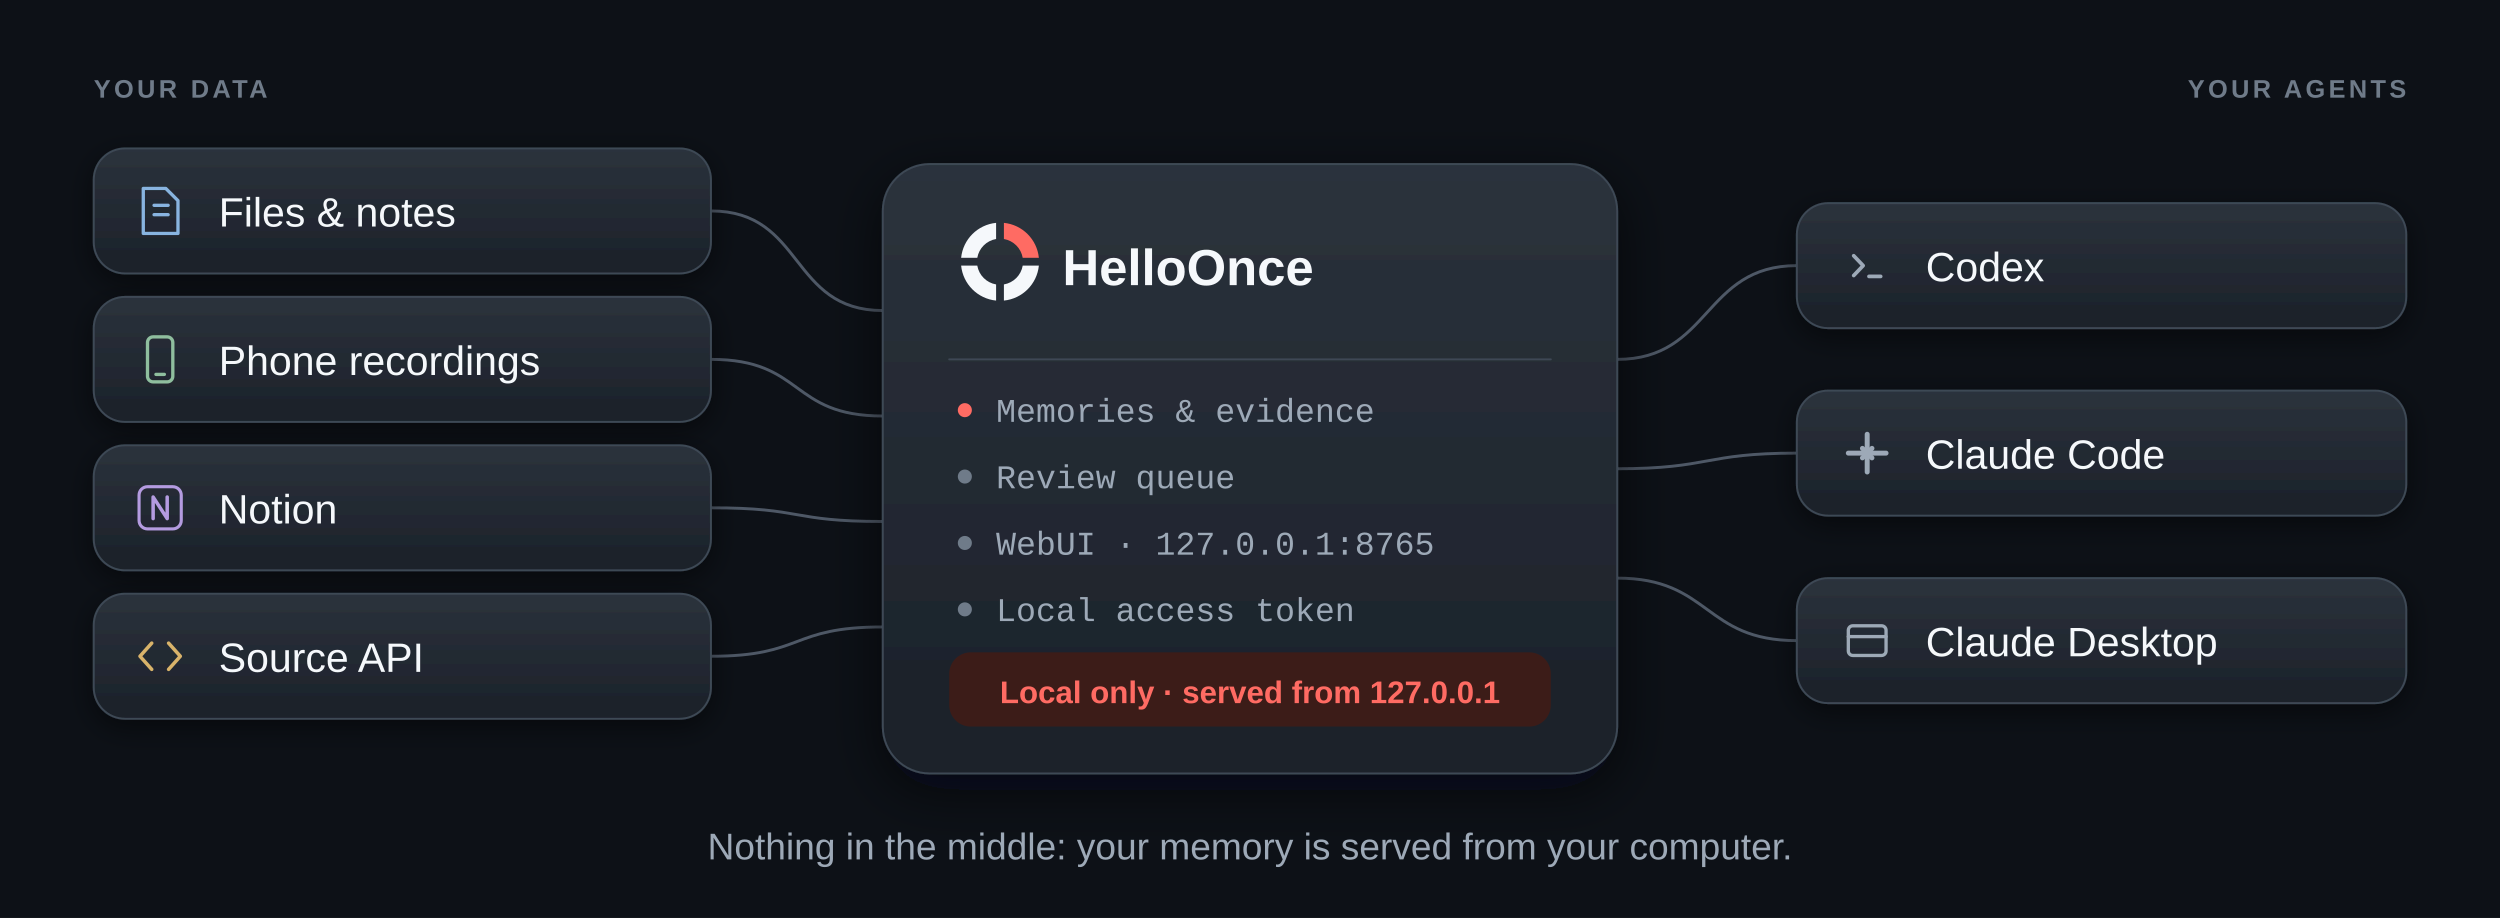
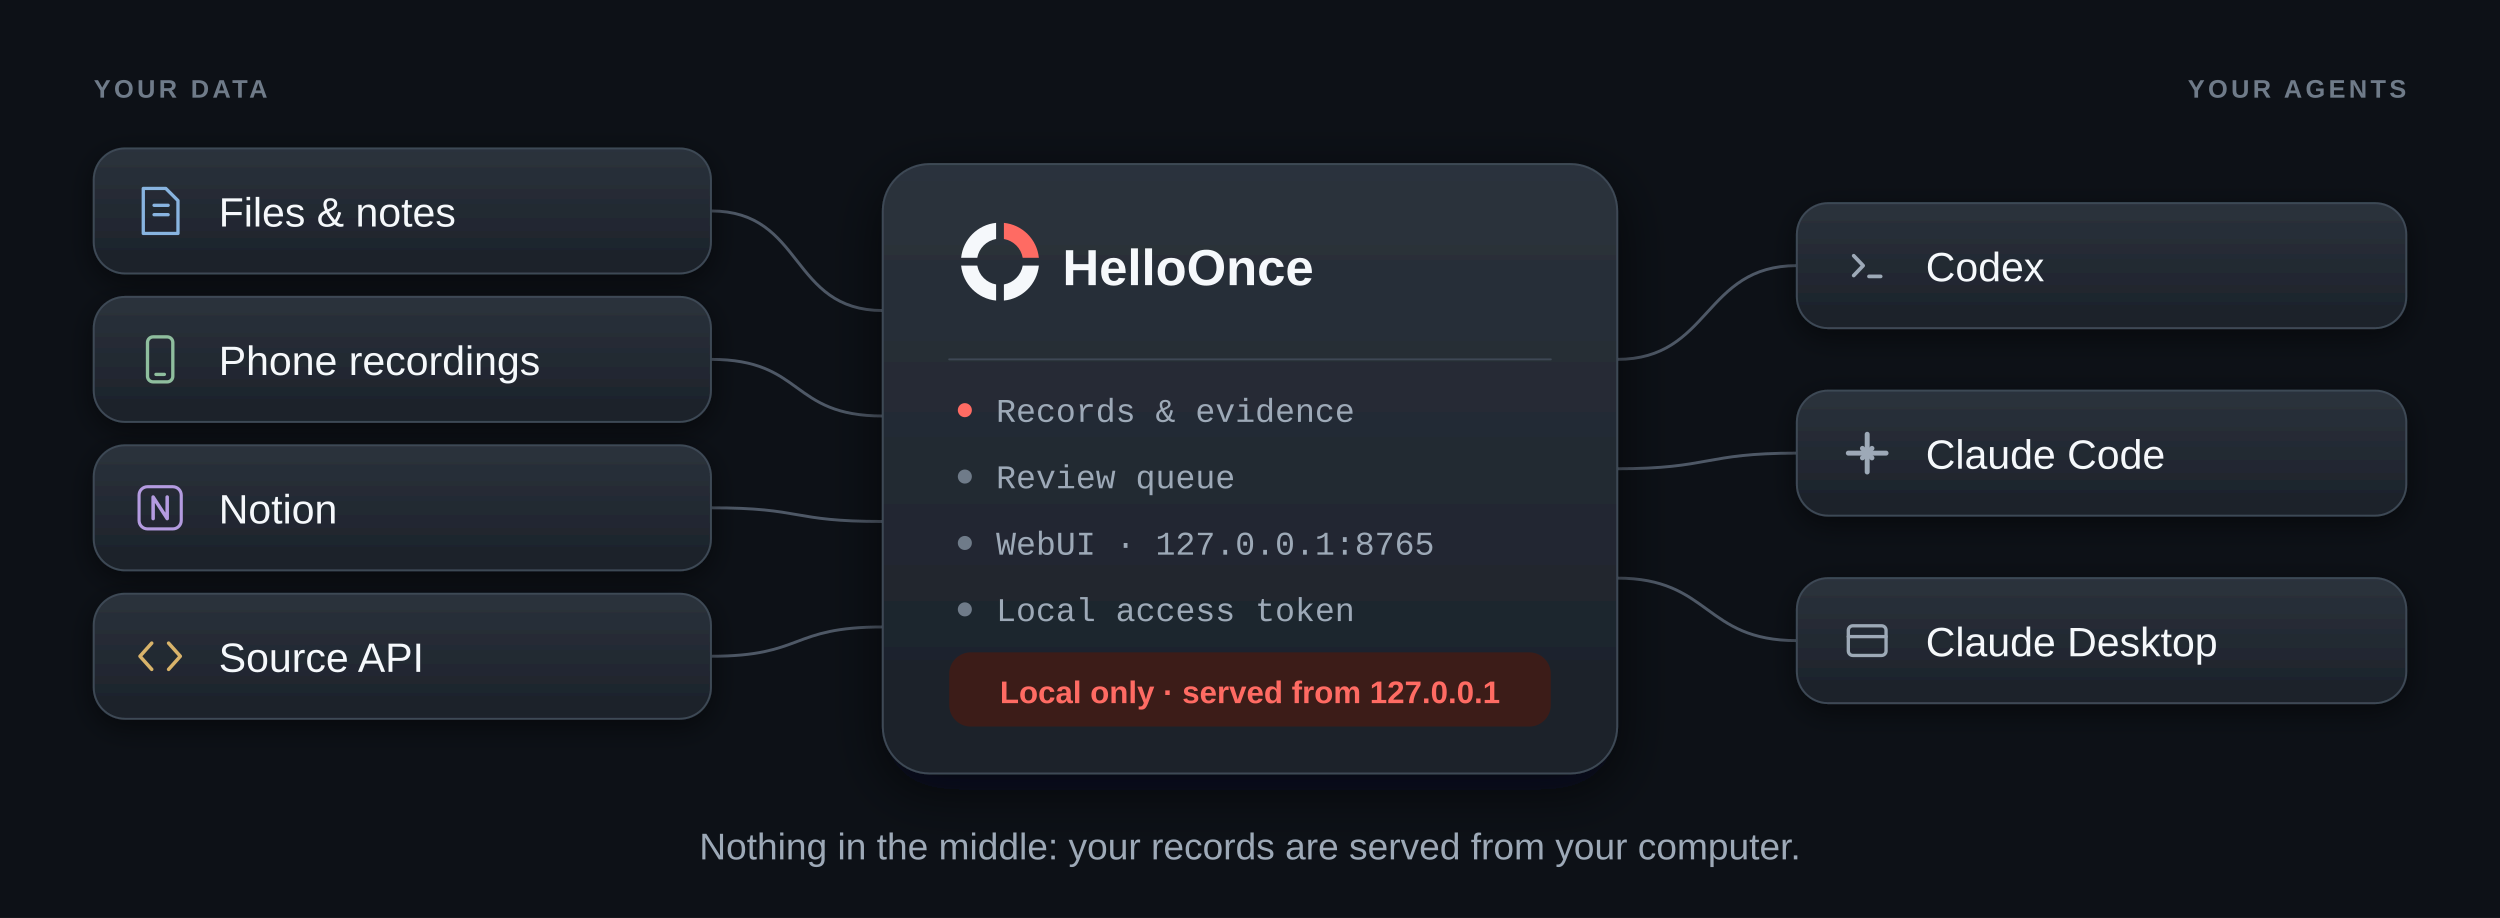
<svg xmlns="http://www.w3.org/2000/svg" viewBox="0 0 1280 470" width="1280" height="470" role="img" aria-label="Files, phone recordings, Notion and the source API flow into HelloOnce on your computer, which serves Codex, Claude Code and Claude Desktop over MCP.">
  <defs>
    <radialGradient id="halo" cx="50%" cy="50%" r="50%">
      <stop offset="0" stop-color="#FF7A70" stop-opacity=".55" />
      <stop offset=".45" stop-color="#FF7A70" stop-opacity=".18" />
      <stop offset="1" stop-color="#FF7A70" stop-opacity="0" />
    </radialGradient>
    <linearGradient id="cardGrad" x1="0" y1="0" x2="0" y2="1">
      <stop offset="0" stop-color="#2B323C" />
      <stop offset="1" stop-color="#1B2129" />
    </linearGradient>
    <linearGradient id="cardAltGrad" x1="0" y1="0" x2="0" y2="1">
      <stop offset="0" stop-color="#39424F" />
      <stop offset="1" stop-color="#262E38" />
    </linearGradient>
    <filter id="soft" x="-30%" y="-30%" width="160%" height="180%">
      <feDropShadow dx="0" dy="8" stdDeviation="14" flood-color="rgba(1,4,9,.62)" flood-opacity="1" />
    </filter>
    <filter id="softSm" x="-30%" y="-30%" width="160%" height="180%">
      <feDropShadow dx="0" dy="4" stdDeviation="7" flood-color="rgba(1,4,9,.62)" flood-opacity=".8" />
    </filter>
  </defs>
  <style>
  .s{font-family:-apple-system, BlinkMacSystemFont, 'Segoe UI Variable Display', 'Segoe UI', 'Helvetica Neue', Arial, 'Microsoft YaHei', 'PingFang SC', 'Hiragino Sans GB', 'Noto Sans CJK SC', sans-serif}
  .m{font-family:ui-monospace, SFMono-Regular, 'SF Mono', Menlo, Consolas, 'Liberation Mono', 'Microsoft YaHei', monospace}
  .rise{opacity:0;animation:rise .9s cubic-bezier(.16,.84,.32,1) both}
  @keyframes rise{from{opacity:0;transform:translateY(14px);filter:blur(6px)}to{opacity:1;transform:none;filter:blur(0)}}
  @keyframes breathe{0%,100%{opacity:.45;transform:scale(.96)}50%{opacity:.9;transform:scale(1.05)}}
  @keyframes breathe2{
    0%{opacity:.05;transform:scale(.93);animation-timing-function:cubic-bezier(.66,0,.34,1)}
    18%{opacity:.12;transform:scale(1.03);animation-timing-function:cubic-bezier(.37,0,.63,1)}
    34%{opacity:.07;transform:scale(.99);animation-timing-function:cubic-bezier(.45,0,.55,1)}
    57%{opacity:.15;transform:scale(1.085);animation-timing-function:cubic-bezier(.3,0,.7,1)}
    72%{opacity:.088;transform:scale(1.008);animation-timing-function:cubic-bezier(.6,0,.4,1)}
    88%{opacity:.126;transform:scale(1.052);animation-timing-function:cubic-bezier(.5,0,.5,1)}
    100%{opacity:.05;transform:scale(.93)}
  }
  @keyframes twinkle{0%,100%{opacity:.12}50%{opacity:.5}}
  .tw{animation:twinkle 9s ease-in-out infinite}
  .snr{animation:snr 5.4s cubic-bezier(.16,.84,.32,1) infinite;transform-box:fill-box;transform-origin:center}
  @keyframes snr{0%{transform:scale(.5);opacity:.55}65%{opacity:0}100%{transform:scale(1.6);opacity:0}}
  .swp{animation-timing-function:cubic-bezier(.83,0,.17,1);animation-iteration-count:infinite;opacity:0}
  .march{animation:march 1.65s linear infinite}
  .dp{animation:dotpulse 2.6s ease-in-out infinite}
  @keyframes dotpulse{0%,100%{opacity:.42}50%{opacity:1}}
  @keyframes march{to{stroke-dashoffset:-24}}
  .scan{animation:scan 4s cubic-bezier(.83,0,.17,1) infinite;opacity:0}
  @keyframes scan{0%{transform:translateX(0);opacity:0}8%{opacity:1}88%{opacity:1}100%{transform:translateX(1140px);opacity:0}}
  @media (prefers-reduced-motion: reduce){
    .rise{animation:none!important;opacity:1!important;filter:none!important;transform:none!important}
    .tw{animation:none!important;opacity:.55!important}
    .snr,.swp,.scan{animation:none!important;opacity:0!important}
    .march{animation:none!important}
    .dp{animation:none!important;opacity:1!important}
  }</style>
  <rect width="1280" height="470" fill="#0D1117" />
  <text x="48" y="50" font-size="13" font-weight="700" fill="#6F7B89" letter-spacing="1.7" class="s">YOUR DATA</text>
  <text x="1232" y="50" font-size="13" font-weight="700" fill="#6F7B89" text-anchor="end" letter-spacing="1.7" class="s">YOUR AGENTS</text>
  <path id="sl0" d="M364,108 C412,108 404,159 452,159" fill="none" stroke="#4E5866" stroke-width="1.5" />
  <path id="sl1" d="M364,184 C412,184 404,213 452,213" fill="none" stroke="#4E5866" stroke-width="1.5" />
  <path id="sl2" d="M364,260 C412,260 404,267 452,267" fill="none" stroke="#4E5866" stroke-width="1.5" />
  <path id="sl3" d="M364,336 C412,336 404,321 452,321" fill="none" stroke="#4E5866" stroke-width="1.5" />
  <path id="ar0" d="M828,184 C876,184 872,136 920,136" fill="none" stroke="#4E5866" stroke-width="1.5" />
  <path id="ar1" d="M828,240 C876,240 872,232 920,232" fill="none" stroke="#4E5866" stroke-width="1.5" />
  <path id="ar2" d="M828,296 C876,296 872,328 920,328" fill="none" stroke="#4E5866" stroke-width="1.5" />
  <g>
    <g>
      <animateMotion dur="1.3s" begin="0s" repeatCount="indefinite" calcMode="spline" keyPoints="0;1" keyTimes="0;1" keySplines=".42 0 .28 1">
        <mpath href="#sl0" />
      </animateMotion>
      <circle r="5.4" fill="#FFB3AC" opacity="0">
        <animate attributeName="r" values="2.16;5.4;5.4;2.16" keyTimes="0;.14;.86;1" calcMode="spline" keySplines=".4 0 .6 1;.4 0 .6 1;.4 0 .6 1" dur="1.3s" begin="0s" repeatCount="indefinite" />
        <animate attributeName="opacity" values="0;.115;.115;0" keyTimes="0;.14;.86;1" calcMode="spline" keySplines=".4 0 .6 1;.4 0 .6 1;.4 0 .6 1" dur="1.3s" begin="0s" repeatCount="indefinite" />
      </circle>
      <circle r="3.6" fill="#FFB3AC" opacity="0">
        <animate attributeName="r" values="1.26;3.6;3.6;1.26" keyTimes="0;.14;.86;1" calcMode="spline" keySplines=".4 0 .6 1;.4 0 .6 1;.4 0 .6 1" dur="1.3s" begin="0s" repeatCount="indefinite" />
        <animate attributeName="opacity" values="0;1;1;0" keyTimes="0;.14;.86;1" calcMode="spline" keySplines=".4 0 .6 1;.4 0 .6 1;.4 0 .6 1" dur="1.3s" begin="0s" repeatCount="indefinite" />
      </circle>
    </g>
    <g>
      <animateMotion dur="1.3s" begin="-0.37s" repeatCount="indefinite" calcMode="spline" keyPoints="0;1" keyTimes="0;1" keySplines=".42 0 .28 1">
        <mpath href="#sl0" />
      </animateMotion>
      <circle r="5.4" fill="#FFB3AC" opacity="0">
        <animate attributeName="r" values="2.16;5.4;5.4;2.16" keyTimes="0;.14;.86;1" calcMode="spline" keySplines=".4 0 .6 1;.4 0 .6 1;.4 0 .6 1" dur="1.3s" begin="-0.37s" repeatCount="indefinite" />
        <animate attributeName="opacity" values="0;.115;.115;0" keyTimes="0;.14;.86;1" calcMode="spline" keySplines=".4 0 .6 1;.4 0 .6 1;.4 0 .6 1" dur="1.3s" begin="-0.37s" repeatCount="indefinite" />
      </circle>
      <circle r="3.6" fill="#FFB3AC" opacity="0">
        <animate attributeName="r" values="1.26;3.6;3.6;1.26" keyTimes="0;.14;.86;1" calcMode="spline" keySplines=".4 0 .6 1;.4 0 .6 1;.4 0 .6 1" dur="1.3s" begin="-0.37s" repeatCount="indefinite" />
        <animate attributeName="opacity" values="0;1;1;0" keyTimes="0;.14;.86;1" calcMode="spline" keySplines=".4 0 .6 1;.4 0 .6 1;.4 0 .6 1" dur="1.3s" begin="-0.37s" repeatCount="indefinite" />
      </circle>
    </g>
    <g>
      <animateMotion dur="1.42s" begin="-0.46s" repeatCount="indefinite" calcMode="spline" keyPoints="0;1" keyTimes="0;1" keySplines=".42 0 .28 1">
        <mpath href="#sl1" />
      </animateMotion>
      <circle r="5.4" fill="#FFB3AC" opacity="0">
        <animate attributeName="r" values="2.16;5.4;5.4;2.16" keyTimes="0;.14;.86;1" calcMode="spline" keySplines=".4 0 .6 1;.4 0 .6 1;.4 0 .6 1" dur="1.42s" begin="-0.46s" repeatCount="indefinite" />
        <animate attributeName="opacity" values="0;.115;.115;0" keyTimes="0;.14;.86;1" calcMode="spline" keySplines=".4 0 .6 1;.4 0 .6 1;.4 0 .6 1" dur="1.42s" begin="-0.46s" repeatCount="indefinite" />
      </circle>
      <circle r="3.6" fill="#FFB3AC" opacity="0">
        <animate attributeName="r" values="1.26;3.6;3.6;1.26" keyTimes="0;.14;.86;1" calcMode="spline" keySplines=".4 0 .6 1;.4 0 .6 1;.4 0 .6 1" dur="1.42s" begin="-0.46s" repeatCount="indefinite" />
        <animate attributeName="opacity" values="0;1;1;0" keyTimes="0;.14;.86;1" calcMode="spline" keySplines=".4 0 .6 1;.4 0 .6 1;.4 0 .6 1" dur="1.42s" begin="-0.46s" repeatCount="indefinite" />
      </circle>
    </g>
    <g>
      <animateMotion dur="1.42s" begin="-0.83s" repeatCount="indefinite" calcMode="spline" keyPoints="0;1" keyTimes="0;1" keySplines=".42 0 .28 1">
        <mpath href="#sl1" />
      </animateMotion>
      <circle r="5.4" fill="#FFB3AC" opacity="0">
        <animate attributeName="r" values="2.16;5.4;5.4;2.16" keyTimes="0;.14;.86;1" calcMode="spline" keySplines=".4 0 .6 1;.4 0 .6 1;.4 0 .6 1" dur="1.42s" begin="-0.83s" repeatCount="indefinite" />
        <animate attributeName="opacity" values="0;.115;.115;0" keyTimes="0;.14;.86;1" calcMode="spline" keySplines=".4 0 .6 1;.4 0 .6 1;.4 0 .6 1" dur="1.42s" begin="-0.83s" repeatCount="indefinite" />
      </circle>
      <circle r="3.6" fill="#FFB3AC" opacity="0">
        <animate attributeName="r" values="1.26;3.6;3.6;1.26" keyTimes="0;.14;.86;1" calcMode="spline" keySplines=".4 0 .6 1;.4 0 .6 1;.4 0 .6 1" dur="1.42s" begin="-0.83s" repeatCount="indefinite" />
        <animate attributeName="opacity" values="0;1;1;0" keyTimes="0;.14;.86;1" calcMode="spline" keySplines=".4 0 .6 1;.4 0 .6 1;.4 0 .6 1" dur="1.42s" begin="-0.83s" repeatCount="indefinite" />
      </circle>
    </g>
    <g>
      <animateMotion dur="1.53s" begin="-0.92s" repeatCount="indefinite" calcMode="spline" keyPoints="0;1" keyTimes="0;1" keySplines=".42 0 .28 1">
        <mpath href="#sl2" />
      </animateMotion>
      <circle r="5.4" fill="#FFB3AC" opacity="0">
        <animate attributeName="r" values="2.16;5.4;5.4;2.16" keyTimes="0;.14;.86;1" calcMode="spline" keySplines=".4 0 .6 1;.4 0 .6 1;.4 0 .6 1" dur="1.53s" begin="-0.92s" repeatCount="indefinite" />
        <animate attributeName="opacity" values="0;.115;.115;0" keyTimes="0;.14;.86;1" calcMode="spline" keySplines=".4 0 .6 1;.4 0 .6 1;.4 0 .6 1" dur="1.53s" begin="-0.92s" repeatCount="indefinite" />
      </circle>
      <circle r="3.6" fill="#FFB3AC" opacity="0">
        <animate attributeName="r" values="1.26;3.6;3.6;1.26" keyTimes="0;.14;.86;1" calcMode="spline" keySplines=".4 0 .6 1;.4 0 .6 1;.4 0 .6 1" dur="1.53s" begin="-0.92s" repeatCount="indefinite" />
        <animate attributeName="opacity" values="0;1;1;0" keyTimes="0;.14;.86;1" calcMode="spline" keySplines=".4 0 .6 1;.4 0 .6 1;.4 0 .6 1" dur="1.53s" begin="-0.92s" repeatCount="indefinite" />
      </circle>
    </g>
    <g>
      <animateMotion dur="1.53s" begin="-1.29s" repeatCount="indefinite" calcMode="spline" keyPoints="0;1" keyTimes="0;1" keySplines=".42 0 .28 1">
        <mpath href="#sl2" />
      </animateMotion>
      <circle r="5.4" fill="#FFB3AC" opacity="0">
        <animate attributeName="r" values="2.16;5.4;5.4;2.16" keyTimes="0;.14;.86;1" calcMode="spline" keySplines=".4 0 .6 1;.4 0 .6 1;.4 0 .6 1" dur="1.53s" begin="-1.29s" repeatCount="indefinite" />
        <animate attributeName="opacity" values="0;.115;.115;0" keyTimes="0;.14;.86;1" calcMode="spline" keySplines=".4 0 .6 1;.4 0 .6 1;.4 0 .6 1" dur="1.53s" begin="-1.29s" repeatCount="indefinite" />
      </circle>
      <circle r="3.6" fill="#FFB3AC" opacity="0">
        <animate attributeName="r" values="1.26;3.6;3.6;1.26" keyTimes="0;.14;.86;1" calcMode="spline" keySplines=".4 0 .6 1;.4 0 .6 1;.4 0 .6 1" dur="1.53s" begin="-1.29s" repeatCount="indefinite" />
        <animate attributeName="opacity" values="0;1;1;0" keyTimes="0;.14;.86;1" calcMode="spline" keySplines=".4 0 .6 1;.4 0 .6 1;.4 0 .6 1" dur="1.53s" begin="-1.29s" repeatCount="indefinite" />
      </circle>
    </g>
    <g>
      <animateMotion dur="1.65s" begin="-1.38s" repeatCount="indefinite" calcMode="spline" keyPoints="0;1" keyTimes="0;1" keySplines=".42 0 .28 1">
        <mpath href="#sl3" />
      </animateMotion>
      <circle r="5.4" fill="#FFB3AC" opacity="0">
        <animate attributeName="r" values="2.16;5.4;5.4;2.16" keyTimes="0;.14;.86;1" calcMode="spline" keySplines=".4 0 .6 1;.4 0 .6 1;.4 0 .6 1" dur="1.65s" begin="-1.38s" repeatCount="indefinite" />
        <animate attributeName="opacity" values="0;.115;.115;0" keyTimes="0;.14;.86;1" calcMode="spline" keySplines=".4 0 .6 1;.4 0 .6 1;.4 0 .6 1" dur="1.65s" begin="-1.38s" repeatCount="indefinite" />
      </circle>
      <circle r="3.6" fill="#FFB3AC" opacity="0">
        <animate attributeName="r" values="1.26;3.6;3.6;1.26" keyTimes="0;.14;.86;1" calcMode="spline" keySplines=".4 0 .6 1;.4 0 .6 1;.4 0 .6 1" dur="1.65s" begin="-1.38s" repeatCount="indefinite" />
        <animate attributeName="opacity" values="0;1;1;0" keyTimes="0;.14;.86;1" calcMode="spline" keySplines=".4 0 .6 1;.4 0 .6 1;.4 0 .6 1" dur="1.65s" begin="-1.38s" repeatCount="indefinite" />
      </circle>
    </g>
    <g>
      <animateMotion dur="1.65s" begin="-1.75s" repeatCount="indefinite" calcMode="spline" keyPoints="0;1" keyTimes="0;1" keySplines=".42 0 .28 1">
        <mpath href="#sl3" />
      </animateMotion>
      <circle r="5.4" fill="#FFB3AC" opacity="0">
        <animate attributeName="r" values="2.16;5.4;5.4;2.16" keyTimes="0;.14;.86;1" calcMode="spline" keySplines=".4 0 .6 1;.4 0 .6 1;.4 0 .6 1" dur="1.65s" begin="-1.75s" repeatCount="indefinite" />
        <animate attributeName="opacity" values="0;.115;.115;0" keyTimes="0;.14;.86;1" calcMode="spline" keySplines=".4 0 .6 1;.4 0 .6 1;.4 0 .6 1" dur="1.65s" begin="-1.75s" repeatCount="indefinite" />
      </circle>
      <circle r="3.6" fill="#FFB3AC" opacity="0">
        <animate attributeName="r" values="1.26;3.6;3.6;1.26" keyTimes="0;.14;.86;1" calcMode="spline" keySplines=".4 0 .6 1;.4 0 .6 1;.4 0 .6 1" dur="1.65s" begin="-1.75s" repeatCount="indefinite" />
        <animate attributeName="opacity" values="0;1;1;0" keyTimes="0;.14;.86;1" calcMode="spline" keySplines=".4 0 .6 1;.4 0 .6 1;.4 0 .6 1" dur="1.65s" begin="-1.75s" repeatCount="indefinite" />
      </circle>
    </g>
    <g>
      <animateMotion dur="1.08s" begin="0s" repeatCount="indefinite" calcMode="spline" keyPoints="0;1" keyTimes="0;1" keySplines=".42 0 .28 1">
        <mpath href="#ar0" />
      </animateMotion>
      <circle r="5.4" fill="#FF6B63" opacity="0">
        <animate attributeName="r" values="2.16;5.4;5.4;2.16" keyTimes="0;.14;.86;1" calcMode="spline" keySplines=".4 0 .6 1;.4 0 .6 1;.4 0 .6 1" dur="1.08s" begin="0s" repeatCount="indefinite" />
        <animate attributeName="opacity" values="0;.115;.115;0" keyTimes="0;.14;.86;1" calcMode="spline" keySplines=".4 0 .6 1;.4 0 .6 1;.4 0 .6 1" dur="1.08s" begin="0s" repeatCount="indefinite" />
      </circle>
      <circle r="3.6" fill="#FF6B63" opacity="0">
        <animate attributeName="r" values="1.26;3.6;3.6;1.26" keyTimes="0;.14;.86;1" calcMode="spline" keySplines=".4 0 .6 1;.4 0 .6 1;.4 0 .6 1" dur="1.08s" begin="0s" repeatCount="indefinite" />
        <animate attributeName="opacity" values="0;1;1;0" keyTimes="0;.14;.86;1" calcMode="spline" keySplines=".4 0 .6 1;.4 0 .6 1;.4 0 .6 1" dur="1.08s" begin="0s" repeatCount="indefinite" />
      </circle>
    </g>
    <g>
      <animateMotion dur="1.08s" begin="-0.31s" repeatCount="indefinite" calcMode="spline" keyPoints="0;1" keyTimes="0;1" keySplines=".42 0 .28 1">
        <mpath href="#ar0" />
      </animateMotion>
      <circle r="5.4" fill="#FF6B63" opacity="0">
        <animate attributeName="r" values="2.16;5.4;5.4;2.16" keyTimes="0;.14;.86;1" calcMode="spline" keySplines=".4 0 .6 1;.4 0 .6 1;.4 0 .6 1" dur="1.08s" begin="-0.31s" repeatCount="indefinite" />
        <animate attributeName="opacity" values="0;.115;.115;0" keyTimes="0;.14;.86;1" calcMode="spline" keySplines=".4 0 .6 1;.4 0 .6 1;.4 0 .6 1" dur="1.08s" begin="-0.31s" repeatCount="indefinite" />
      </circle>
      <circle r="3.6" fill="#FF6B63" opacity="0">
        <animate attributeName="r" values="1.26;3.6;3.6;1.26" keyTimes="0;.14;.86;1" calcMode="spline" keySplines=".4 0 .6 1;.4 0 .6 1;.4 0 .6 1" dur="1.08s" begin="-0.31s" repeatCount="indefinite" />
        <animate attributeName="opacity" values="0;1;1;0" keyTimes="0;.14;.86;1" calcMode="spline" keySplines=".4 0 .6 1;.4 0 .6 1;.4 0 .6 1" dur="1.08s" begin="-0.31s" repeatCount="indefinite" />
      </circle>
    </g>
    <g>
      <animateMotion dur="1.2s" begin="-0.39s" repeatCount="indefinite" calcMode="spline" keyPoints="0;1" keyTimes="0;1" keySplines=".42 0 .28 1">
        <mpath href="#ar1" />
      </animateMotion>
      <circle r="5.4" fill="#FF6B63" opacity="0">
        <animate attributeName="r" values="2.16;5.4;5.4;2.16" keyTimes="0;.14;.86;1" calcMode="spline" keySplines=".4 0 .6 1;.4 0 .6 1;.4 0 .6 1" dur="1.2s" begin="-0.39s" repeatCount="indefinite" />
        <animate attributeName="opacity" values="0;.115;.115;0" keyTimes="0;.14;.86;1" calcMode="spline" keySplines=".4 0 .6 1;.4 0 .6 1;.4 0 .6 1" dur="1.2s" begin="-0.39s" repeatCount="indefinite" />
      </circle>
      <circle r="3.6" fill="#FF6B63" opacity="0">
        <animate attributeName="r" values="1.26;3.6;3.6;1.26" keyTimes="0;.14;.86;1" calcMode="spline" keySplines=".4 0 .6 1;.4 0 .6 1;.4 0 .6 1" dur="1.2s" begin="-0.39s" repeatCount="indefinite" />
        <animate attributeName="opacity" values="0;1;1;0" keyTimes="0;.14;.86;1" calcMode="spline" keySplines=".4 0 .6 1;.4 0 .6 1;.4 0 .6 1" dur="1.2s" begin="-0.39s" repeatCount="indefinite" />
      </circle>
    </g>
    <g>
      <animateMotion dur="1.2s" begin="-0.7s" repeatCount="indefinite" calcMode="spline" keyPoints="0;1" keyTimes="0;1" keySplines=".42 0 .28 1">
        <mpath href="#ar1" />
      </animateMotion>
      <circle r="5.4" fill="#FF6B63" opacity="0">
        <animate attributeName="r" values="2.16;5.4;5.4;2.16" keyTimes="0;.14;.86;1" calcMode="spline" keySplines=".4 0 .6 1;.4 0 .6 1;.4 0 .6 1" dur="1.2s" begin="-0.7s" repeatCount="indefinite" />
        <animate attributeName="opacity" values="0;.115;.115;0" keyTimes="0;.14;.86;1" calcMode="spline" keySplines=".4 0 .6 1;.4 0 .6 1;.4 0 .6 1" dur="1.2s" begin="-0.7s" repeatCount="indefinite" />
      </circle>
      <circle r="3.6" fill="#FF6B63" opacity="0">
        <animate attributeName="r" values="1.26;3.6;3.6;1.26" keyTimes="0;.14;.86;1" calcMode="spline" keySplines=".4 0 .6 1;.4 0 .6 1;.4 0 .6 1" dur="1.2s" begin="-0.7s" repeatCount="indefinite" />
        <animate attributeName="opacity" values="0;1;1;0" keyTimes="0;.14;.86;1" calcMode="spline" keySplines=".4 0 .6 1;.4 0 .6 1;.4 0 .6 1" dur="1.2s" begin="-0.7s" repeatCount="indefinite" />
      </circle>
    </g>
    <g>
      <animateMotion dur="1.32s" begin="-0.78s" repeatCount="indefinite" calcMode="spline" keyPoints="0;1" keyTimes="0;1" keySplines=".42 0 .28 1">
        <mpath href="#ar2" />
      </animateMotion>
      <circle r="5.4" fill="#FF6B63" opacity="0">
        <animate attributeName="r" values="2.16;5.4;5.4;2.16" keyTimes="0;.14;.86;1" calcMode="spline" keySplines=".4 0 .6 1;.4 0 .6 1;.4 0 .6 1" dur="1.32s" begin="-0.78s" repeatCount="indefinite" />
        <animate attributeName="opacity" values="0;.115;.115;0" keyTimes="0;.14;.86;1" calcMode="spline" keySplines=".4 0 .6 1;.4 0 .6 1;.4 0 .6 1" dur="1.32s" begin="-0.78s" repeatCount="indefinite" />
      </circle>
      <circle r="3.6" fill="#FF6B63" opacity="0">
        <animate attributeName="r" values="1.26;3.6;3.6;1.26" keyTimes="0;.14;.86;1" calcMode="spline" keySplines=".4 0 .6 1;.4 0 .6 1;.4 0 .6 1" dur="1.32s" begin="-0.78s" repeatCount="indefinite" />
        <animate attributeName="opacity" values="0;1;1;0" keyTimes="0;.14;.86;1" calcMode="spline" keySplines=".4 0 .6 1;.4 0 .6 1;.4 0 .6 1" dur="1.32s" begin="-0.78s" repeatCount="indefinite" />
      </circle>
    </g>
    <g>
      <animateMotion dur="1.32s" begin="-1.09s" repeatCount="indefinite" calcMode="spline" keyPoints="0;1" keyTimes="0;1" keySplines=".42 0 .28 1">
        <mpath href="#ar2" />
      </animateMotion>
      <circle r="5.4" fill="#FF6B63" opacity="0">
        <animate attributeName="r" values="2.16;5.4;5.4;2.16" keyTimes="0;.14;.86;1" calcMode="spline" keySplines=".4 0 .6 1;.4 0 .6 1;.4 0 .6 1" dur="1.32s" begin="-1.09s" repeatCount="indefinite" />
        <animate attributeName="opacity" values="0;.115;.115;0" keyTimes="0;.14;.86;1" calcMode="spline" keySplines=".4 0 .6 1;.4 0 .6 1;.4 0 .6 1" dur="1.32s" begin="-1.09s" repeatCount="indefinite" />
      </circle>
      <circle r="3.6" fill="#FF6B63" opacity="0">
        <animate attributeName="r" values="1.26;3.6;3.6;1.26" keyTimes="0;.14;.86;1" calcMode="spline" keySplines=".4 0 .6 1;.4 0 .6 1;.4 0 .6 1" dur="1.32s" begin="-1.09s" repeatCount="indefinite" />
        <animate attributeName="opacity" values="0;1;1;0" keyTimes="0;.14;.86;1" calcMode="spline" keySplines=".4 0 .6 1;.4 0 .6 1;.4 0 .6 1" dur="1.32s" begin="-1.09s" repeatCount="indefinite" />
      </circle>
    </g>
  </g>
  <g filter="url(#softSm)">
    <rect x="48" y="76" width="316" height="64" rx="16" fill="url(#cardGrad)" stroke="#3E4855" stroke-width="1" />
    <g transform="translate(82 108)">
      <g fill="none" stroke="#88B4E0" stroke-width="1.7" stroke-linecap="round" stroke-linejoin="round">
        <path d="M-8.64 -11.52 h11.52 l6.24 6.24 v16.8 h-17.76 z" />
        <path d="M-3.12 -2.88 h7.2 M-3.12 1.92 h7.2" />
      </g>
    </g>
    <text x="112" y="116" font-size="21" font-weight="500" fill="#F5F8FB" class="s">Files &amp; notes</text>
  </g>
  <g filter="url(#softSm)">
    <rect x="48" y="152" width="316" height="64" rx="16" fill="url(#cardGrad)" stroke="#3E4855" stroke-width="1" />
    <g transform="translate(82 184)">
      <g fill="none" stroke="#8FBE9E" stroke-width="1.7" stroke-linecap="round">
        <rect x="-6.48" y="-11.52" width="12.96" height="23.04" rx="2.88" />
        <path d="M-2.16 7.68 h4.32" />
      </g>
    </g>
    <text x="112" y="192" font-size="21" font-weight="500" fill="#F5F8FB" class="s">Phone recordings</text>
  </g>
  <g filter="url(#softSm)">
    <rect x="48" y="228" width="316" height="64" rx="16" fill="url(#cardGrad)" stroke="#3E4855" stroke-width="1" />
    <g transform="translate(82 260)">
      <g>
        <rect x="-10.8" y="-10.8" width="21.6" height="21.6" rx="4.32" fill="none" stroke="#B49BE0" stroke-width="1.6" />
        <path d="M-3.6 5.52 v-11.04 l7.2 11.04 v-11.04" fill="none" stroke="#B49BE0" stroke-width="1.8" stroke-linecap="round" stroke-linejoin="round" />
      </g>
    </g>
    <text x="112" y="268" font-size="21" font-weight="500" fill="#F5F8FB" class="s">Notion</text>
  </g>
  <g filter="url(#softSm)">
    <rect x="48" y="304" width="316" height="64" rx="16" fill="url(#cardGrad)" stroke="#3E4855" stroke-width="1" />
    <g transform="translate(82 336)">
      <g fill="none" stroke="#D9B36B" stroke-width="1.8" stroke-linecap="round" stroke-linejoin="round">
        <path d="M-4.32 -6.72 l-6 6.72 l6 6.72" />
        <path d="M4.32 -6.72 l6 6.72 l-6 6.72" />
      </g>
    </g>
    <text x="112" y="344" font-size="21" font-weight="500" fill="#F5F8FB" class="s">Source API</text>
  </g>
  <g filter="url(#softSm)">
    <rect x="920" y="104" width="312" height="64" rx="16" fill="url(#cardGrad)" stroke="#3E4855" stroke-width="1" />
    <g transform="translate(956 136)">
      <g fill="none" stroke="#9DA9B7" stroke-width="1.9" stroke-linecap="round" stroke-linejoin="round">
        <path d="M-6.9 -5.06 l4.83 5.06 l-4.83 5.06" />
        <path d="M0.92 5.52 h5.98" />
      </g>
    </g>
    <text x="986" y="144" font-size="21" font-weight="500" fill="#F5F8FB" class="s">Codex</text>
  </g>
  <g filter="url(#softSm)">
    <rect x="920" y="200" width="312" height="64" rx="16" fill="url(#cardGrad)" stroke="#3E4855" stroke-width="1" />
    <g transform="translate(956 232)">
      <g>
        <line x1="0" y1="0" x2="0" y2="-9.66" stroke="#9DA9B7" stroke-width="2.53" stroke-linecap="round" />
        <line x1="0" y1="0" x2="2.44" y2="-2.44" stroke="#9DA9B7" stroke-width="2.53" stroke-linecap="round" />
        <line x1="0" y1="0" x2="9.66" y2="0" stroke="#9DA9B7" stroke-width="2.53" stroke-linecap="round" />
        <line x1="0" y1="0" x2="2.44" y2="2.44" stroke="#9DA9B7" stroke-width="2.53" stroke-linecap="round" />
        <line x1="0" y1="0" x2="0" y2="9.66" stroke="#9DA9B7" stroke-width="2.53" stroke-linecap="round" />
        <line x1="0" y1="0" x2="-2.44" y2="2.44" stroke="#9DA9B7" stroke-width="2.53" stroke-linecap="round" />
        <line x1="0" y1="0" x2="-9.66" y2="0" stroke="#9DA9B7" stroke-width="2.53" stroke-linecap="round" />
        <line x1="0" y1="0" x2="-2.44" y2="-2.44" stroke="#9DA9B7" stroke-width="2.53" stroke-linecap="round" />
      </g>
    </g>
    <text x="986" y="240" font-size="21" font-weight="500" fill="#F5F8FB" class="s">Claude Code</text>
  </g>
  <g filter="url(#softSm)">
    <rect x="920" y="296" width="312" height="64" rx="16" fill="url(#cardGrad)" stroke="#3E4855" stroke-width="1" />
    <g transform="translate(956 328)">
      <g fill="none" stroke="#9DA9B7" stroke-width="1.7" stroke-linecap="round">
        <rect x="-9.66" y="-7.59" width="19.32" height="15.18" rx="2.3" />
        <path d="M-9.66 -2.07 h19.32" />
      </g>
    </g>
    <text x="986" y="336" font-size="21" font-weight="500" fill="#F5F8FB" class="s">Claude Desktop</text>
  </g>
  <g filter="url(#soft)">
    <rect x="452" y="84" width="376" height="312" rx="24" fill="url(#cardGrad)" stroke="#3E4855" stroke-width="1" />
  </g>
  <g transform="translate(512 134)">
    <g transform="scale(0.2)">
      <path fill="#FF6B63" d="M10,-99.499A100 100 0 0 1 99.499,-10L58.146,-10A59 59 0 0 0 10,-58.146Z" />
      <path fill="#F5F8FB" d="M99.499,10A100 100 0 0 1 10,99.499L10,58.146A59 59 0 0 0 58.146,10Z" />
      <path fill="#F5F8FB" d="M-10,99.499A100 100 0 0 1 -99.499,10L-58.146,10A59 59 0 0 0 -10,58.146Z" />
      <path fill="#F5F8FB" d="M-99.499,-10A100 100 0 0 1 -10,-99.499L-10,-58.146A59 59 0 0 0 -58.146,-10Z" />
    </g>
  </g>
  <text x="544" y="146" font-size="26" font-weight="650" fill="#F5F8FB" class="s">HelloOnce</text>
  <line x1="486" y1="184" x2="794" y2="184" stroke="#3E4855" stroke-width="1" stroke-linecap="round" />
  <circle cx="494" cy="210" r="3.6" fill="#FF6B63" />
-   <text x="510" y="216" font-size="17" font-weight="400" fill="#9DA9B7" class="m">Memories &amp; evidence</text>
+   <text x="510" y="216" font-size="17" font-weight="400" fill="#9DA9B7" class="m">Records &amp; evidence</text>
  <circle cx="494" cy="244" r="3.6" fill="#6F7B89" />
  <text x="510" y="250" font-size="17" font-weight="400" fill="#9DA9B7" class="m">Review queue</text>
  <circle cx="494" cy="278" r="3.6" fill="#6F7B89" />
  <text x="510" y="284" font-size="17" font-weight="400" fill="#9DA9B7" class="m">WebUI · 127.0.0.1:8765</text>
  <circle cx="494" cy="312" r="3.6" fill="#6F7B89" />
  <text x="510" y="318" font-size="17" font-weight="400" fill="#9DA9B7" class="m">Local access token</text>
  <rect x="486" y="334" width="308" height="38" rx="11" fill="#3C1C18" />
  <text x="640" y="360" font-size="16" font-weight="600" fill="#FF6B63" text-anchor="middle" class="s">Local only · served from 127.0.0.1</text>
-   <text x="640" y="440" font-size="19" font-weight="400" fill="#9DA9B7" text-anchor="middle" class="s">Nothing in the middle: your memory is served from your computer.</text>
+   <text x="640" y="440" font-size="19" font-weight="400" fill="#9DA9B7" text-anchor="middle" class="s">Nothing in the middle: your records are served from your computer.</text>
</svg>
